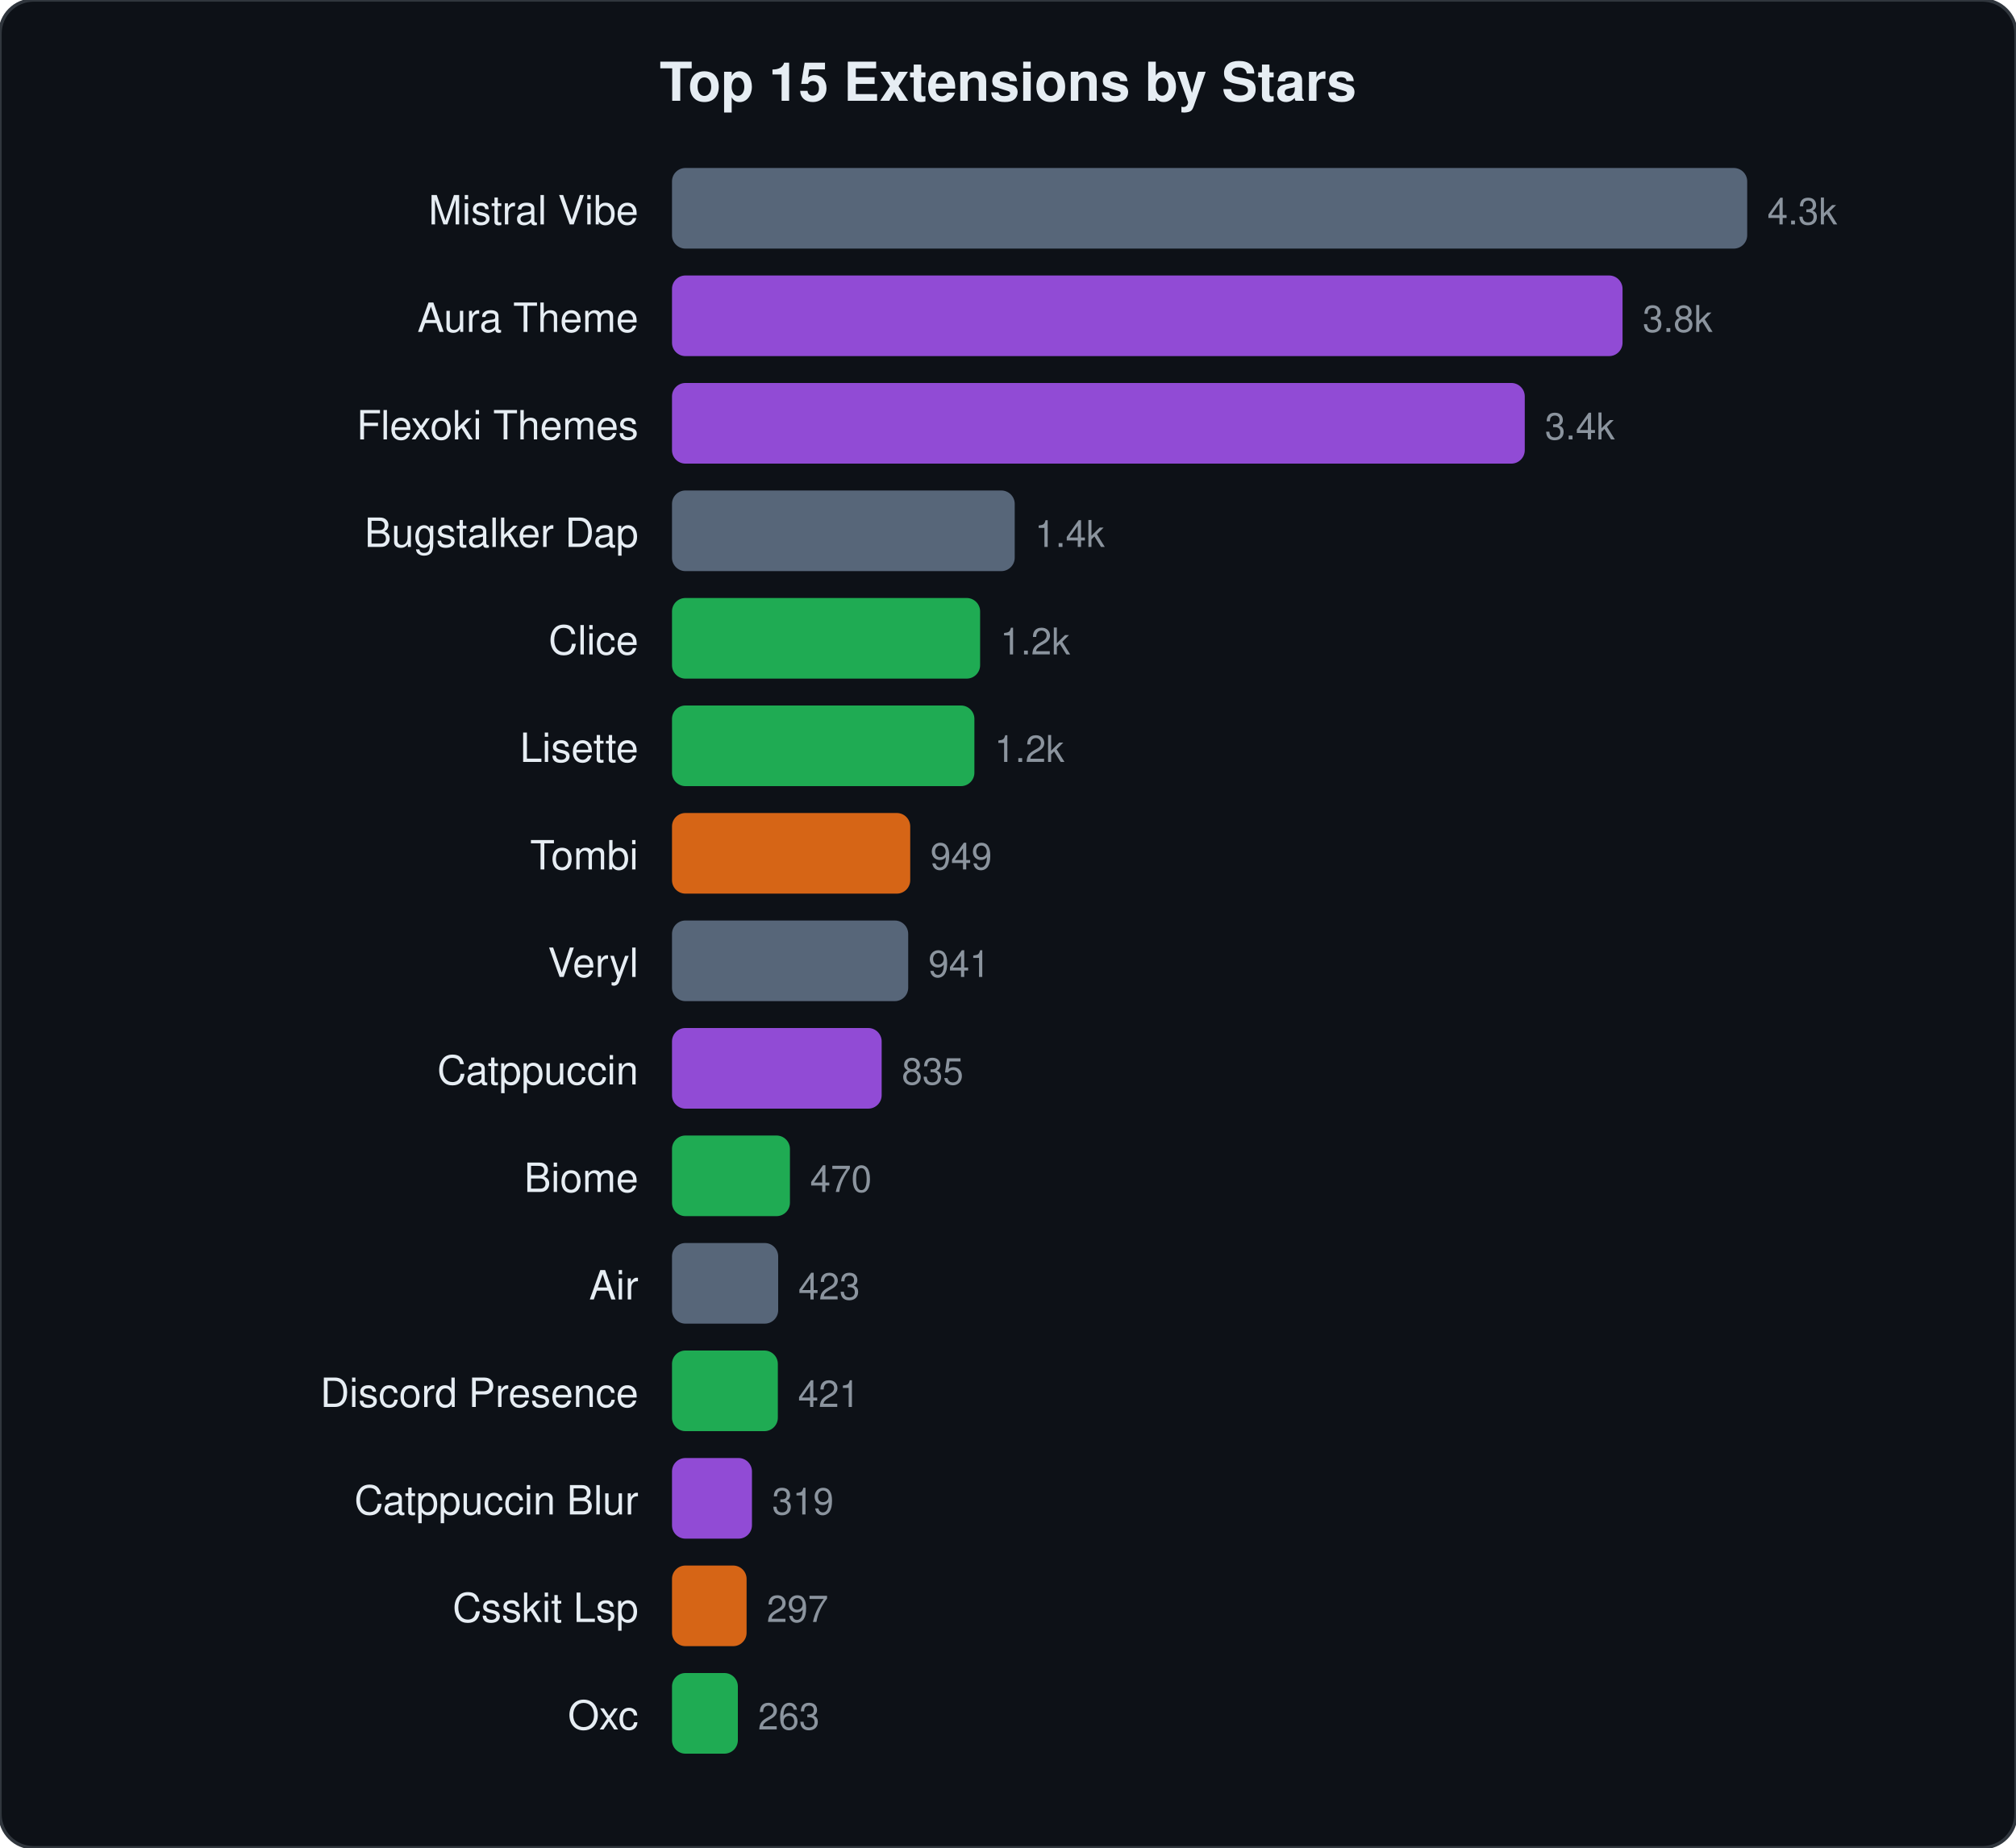
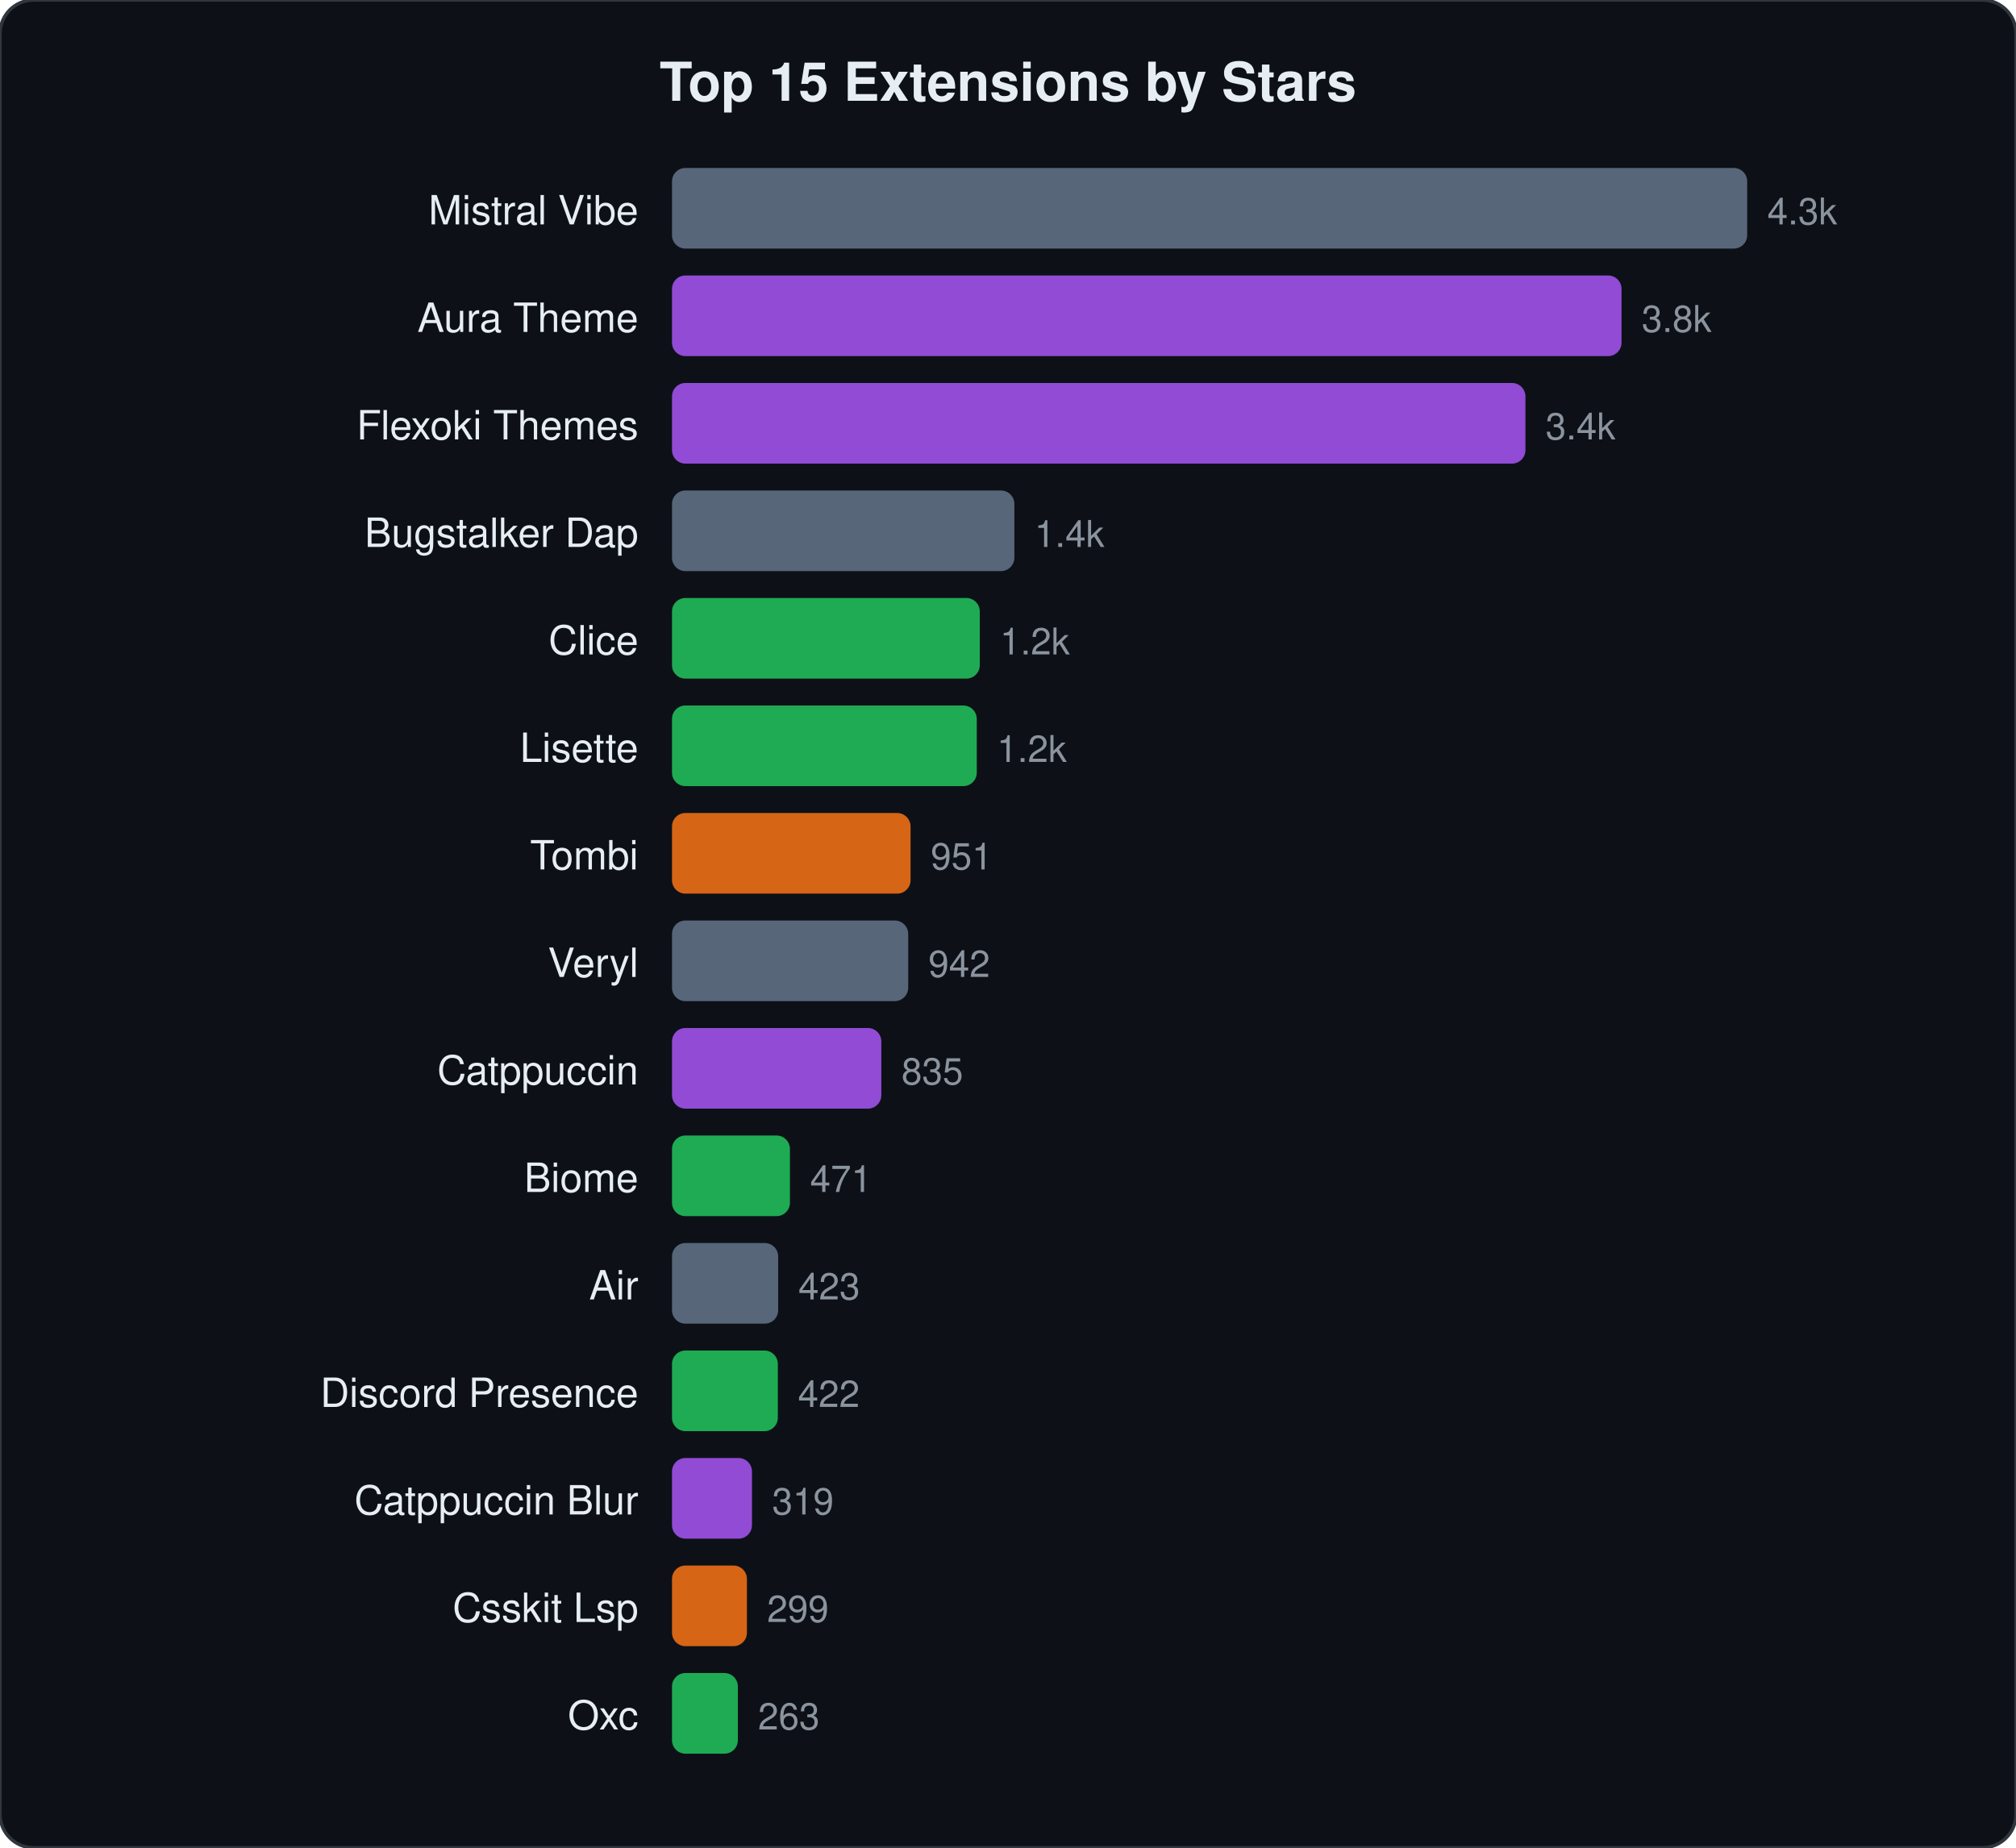
<svg xmlns="http://www.w3.org/2000/svg" viewBox="0 0 600 550" width="600" height="550">
  <style>text{font-family:-apple-system,BlinkMacSystemFont,"Segoe UI",Helvetica,Arial,sans-serif;fill:#e6edf3}.name{font-size:12px}.stars{font-size:11px;fill:#8b949e}.title{font-size:16px;font-weight:600}</style>
  <rect width="600" height="550" rx="10" fill="#0d1117" stroke="#30363d" stroke-width="1" />
  <text x="300" y="30" text-anchor="middle" class="title">Top 15 Extensions by Stars</text>
  <text x="190" y="66.8" text-anchor="end" class="name">Mistral Vibe</text>
  <rect x="200" y="50.0" width="320.0" height="24" rx="4" fill="#64748b" opacity="0.85" />
  <text x="526.0" y="66.8" class="stars">4.3k</text>
  <text x="190" y="98.8" text-anchor="end" class="name">Aura Theme</text>
-   <rect x="200" y="82.0" width="282.9" height="24" rx="4" fill="#a855f7" opacity="0.85" />
-   <text x="488.9" y="98.8" class="stars">3.8k</text>
+   <rect x="200" y="82.0" width="282.6" height="24" rx="4" fill="#a855f7" opacity="0.85" />
+   <text x="488.6" y="98.8" class="stars">3.8k</text>
  <text x="190" y="130.8" text-anchor="end" class="name">Flexoki Themes</text>
-   <rect x="200" y="114.0" width="253.8" height="24" rx="4" fill="#a855f7" opacity="0.85" />
-   <text x="459.8" y="130.8" class="stars">3.4k</text>
+   <rect x="200" y="114.0" width="254.0" height="24" rx="4" fill="#a855f7" opacity="0.85" />
+   <text x="460.0" y="130.8" class="stars">3.4k</text>
  <text x="190" y="162.8" text-anchor="end" class="name">Bugstalker Dap</text>
-   <rect x="200" y="146.0" width="102.0" height="24" rx="4" fill="#64748b" opacity="0.85" />
-   <text x="308.0" y="162.8" class="stars">1.4k</text>
+   <rect x="200" y="146.0" width="101.9" height="24" rx="4" fill="#64748b" opacity="0.85" />
+   <text x="307.9" y="162.8" class="stars">1.4k</text>
  <text x="190" y="194.8" text-anchor="end" class="name">Clice</text>
-   <rect x="200" y="178.0" width="91.7" height="24" rx="4" fill="#22c55e" opacity="0.85" />
-   <text x="297.7" y="194.8" class="stars">1.2k</text>
+   <rect x="200" y="178.0" width="91.6" height="24" rx="4" fill="#22c55e" opacity="0.85" />
+   <text x="297.6" y="194.8" class="stars">1.2k</text>
  <text x="190" y="226.8" text-anchor="end" class="name">Lisette</text>
-   <rect x="200" y="210.0" width="90.0" height="24" rx="4" fill="#22c55e" opacity="0.85" />
-   <text x="296.0" y="226.8" class="stars">1.2k</text>
+   <rect x="200" y="210.0" width="90.7" height="24" rx="4" fill="#22c55e" opacity="0.85" />
+   <text x="296.7" y="226.8" class="stars">1.2k</text>
  <text x="190" y="258.8" text-anchor="end" class="name">Tombi</text>
-   <rect x="200" y="242.0" width="70.9" height="24" rx="4" fill="#f97316" opacity="0.85" />
-   <text x="276.9" y="258.8" class="stars">949</text>
+   <rect x="200" y="242.0" width="71.0" height="24" rx="4" fill="#f97316" opacity="0.85" />
+   <text x="277.0" y="258.8" class="stars">951</text>
  <text x="190" y="290.8" text-anchor="end" class="name">Veryl</text>
  <rect x="200" y="274.0" width="70.3" height="24" rx="4" fill="#64748b" opacity="0.85" />
-   <text x="276.3" y="290.8" class="stars">941</text>
+   <text x="276.3" y="290.8" class="stars">942</text>
  <text x="190" y="322.8" text-anchor="end" class="name">Catppuccin</text>
-   <rect x="200" y="306.0" width="62.4" height="24" rx="4" fill="#a855f7" opacity="0.85" />
-   <text x="268.4" y="322.8" class="stars">835</text>
+   <rect x="200" y="306.0" width="62.3" height="24" rx="4" fill="#a855f7" opacity="0.85" />
+   <text x="268.3" y="322.8" class="stars">835</text>
  <text x="190" y="354.8" text-anchor="end" class="name">Biome</text>
  <rect x="200" y="338.0" width="35.1" height="24" rx="4" fill="#22c55e" opacity="0.85" />
-   <text x="241.1" y="354.8" class="stars">470</text>
+   <text x="241.1" y="354.8" class="stars">471</text>
  <text x="190" y="386.8" text-anchor="end" class="name">Air</text>
  <rect x="200" y="370.0" width="31.6" height="24" rx="4" fill="#64748b" opacity="0.85" />
  <text x="237.6" y="386.8" class="stars">423</text>
  <text x="190" y="418.8" text-anchor="end" class="name">Discord Presence</text>
  <rect x="200" y="402.0" width="31.5" height="24" rx="4" fill="#22c55e" opacity="0.85" />
-   <text x="237.5" y="418.8" class="stars">421</text>
+   <text x="237.5" y="418.8" class="stars">422</text>
  <text x="190" y="450.8" text-anchor="end" class="name">Catppuccin Blur</text>
  <rect x="200" y="434.0" width="23.8" height="24" rx="4" fill="#a855f7" opacity="0.85" />
  <text x="229.8" y="450.8" class="stars">319</text>
  <text x="190" y="482.8" text-anchor="end" class="name">Csskit Lsp</text>
-   <rect x="200" y="466.0" width="22.2" height="24" rx="4" fill="#f97316" opacity="0.85" />
-   <text x="228.2" y="482.8" class="stars">297</text>
+   <rect x="200" y="466.0" width="22.3" height="24" rx="4" fill="#f97316" opacity="0.85" />
+   <text x="228.3" y="482.8" class="stars">299</text>
  <text x="190" y="514.8" text-anchor="end" class="name">Oxc</text>
  <rect x="200" y="498.0" width="19.6" height="24" rx="4" fill="#22c55e" opacity="0.85" />
  <text x="225.6" y="514.8" class="stars">263</text>
</svg>
